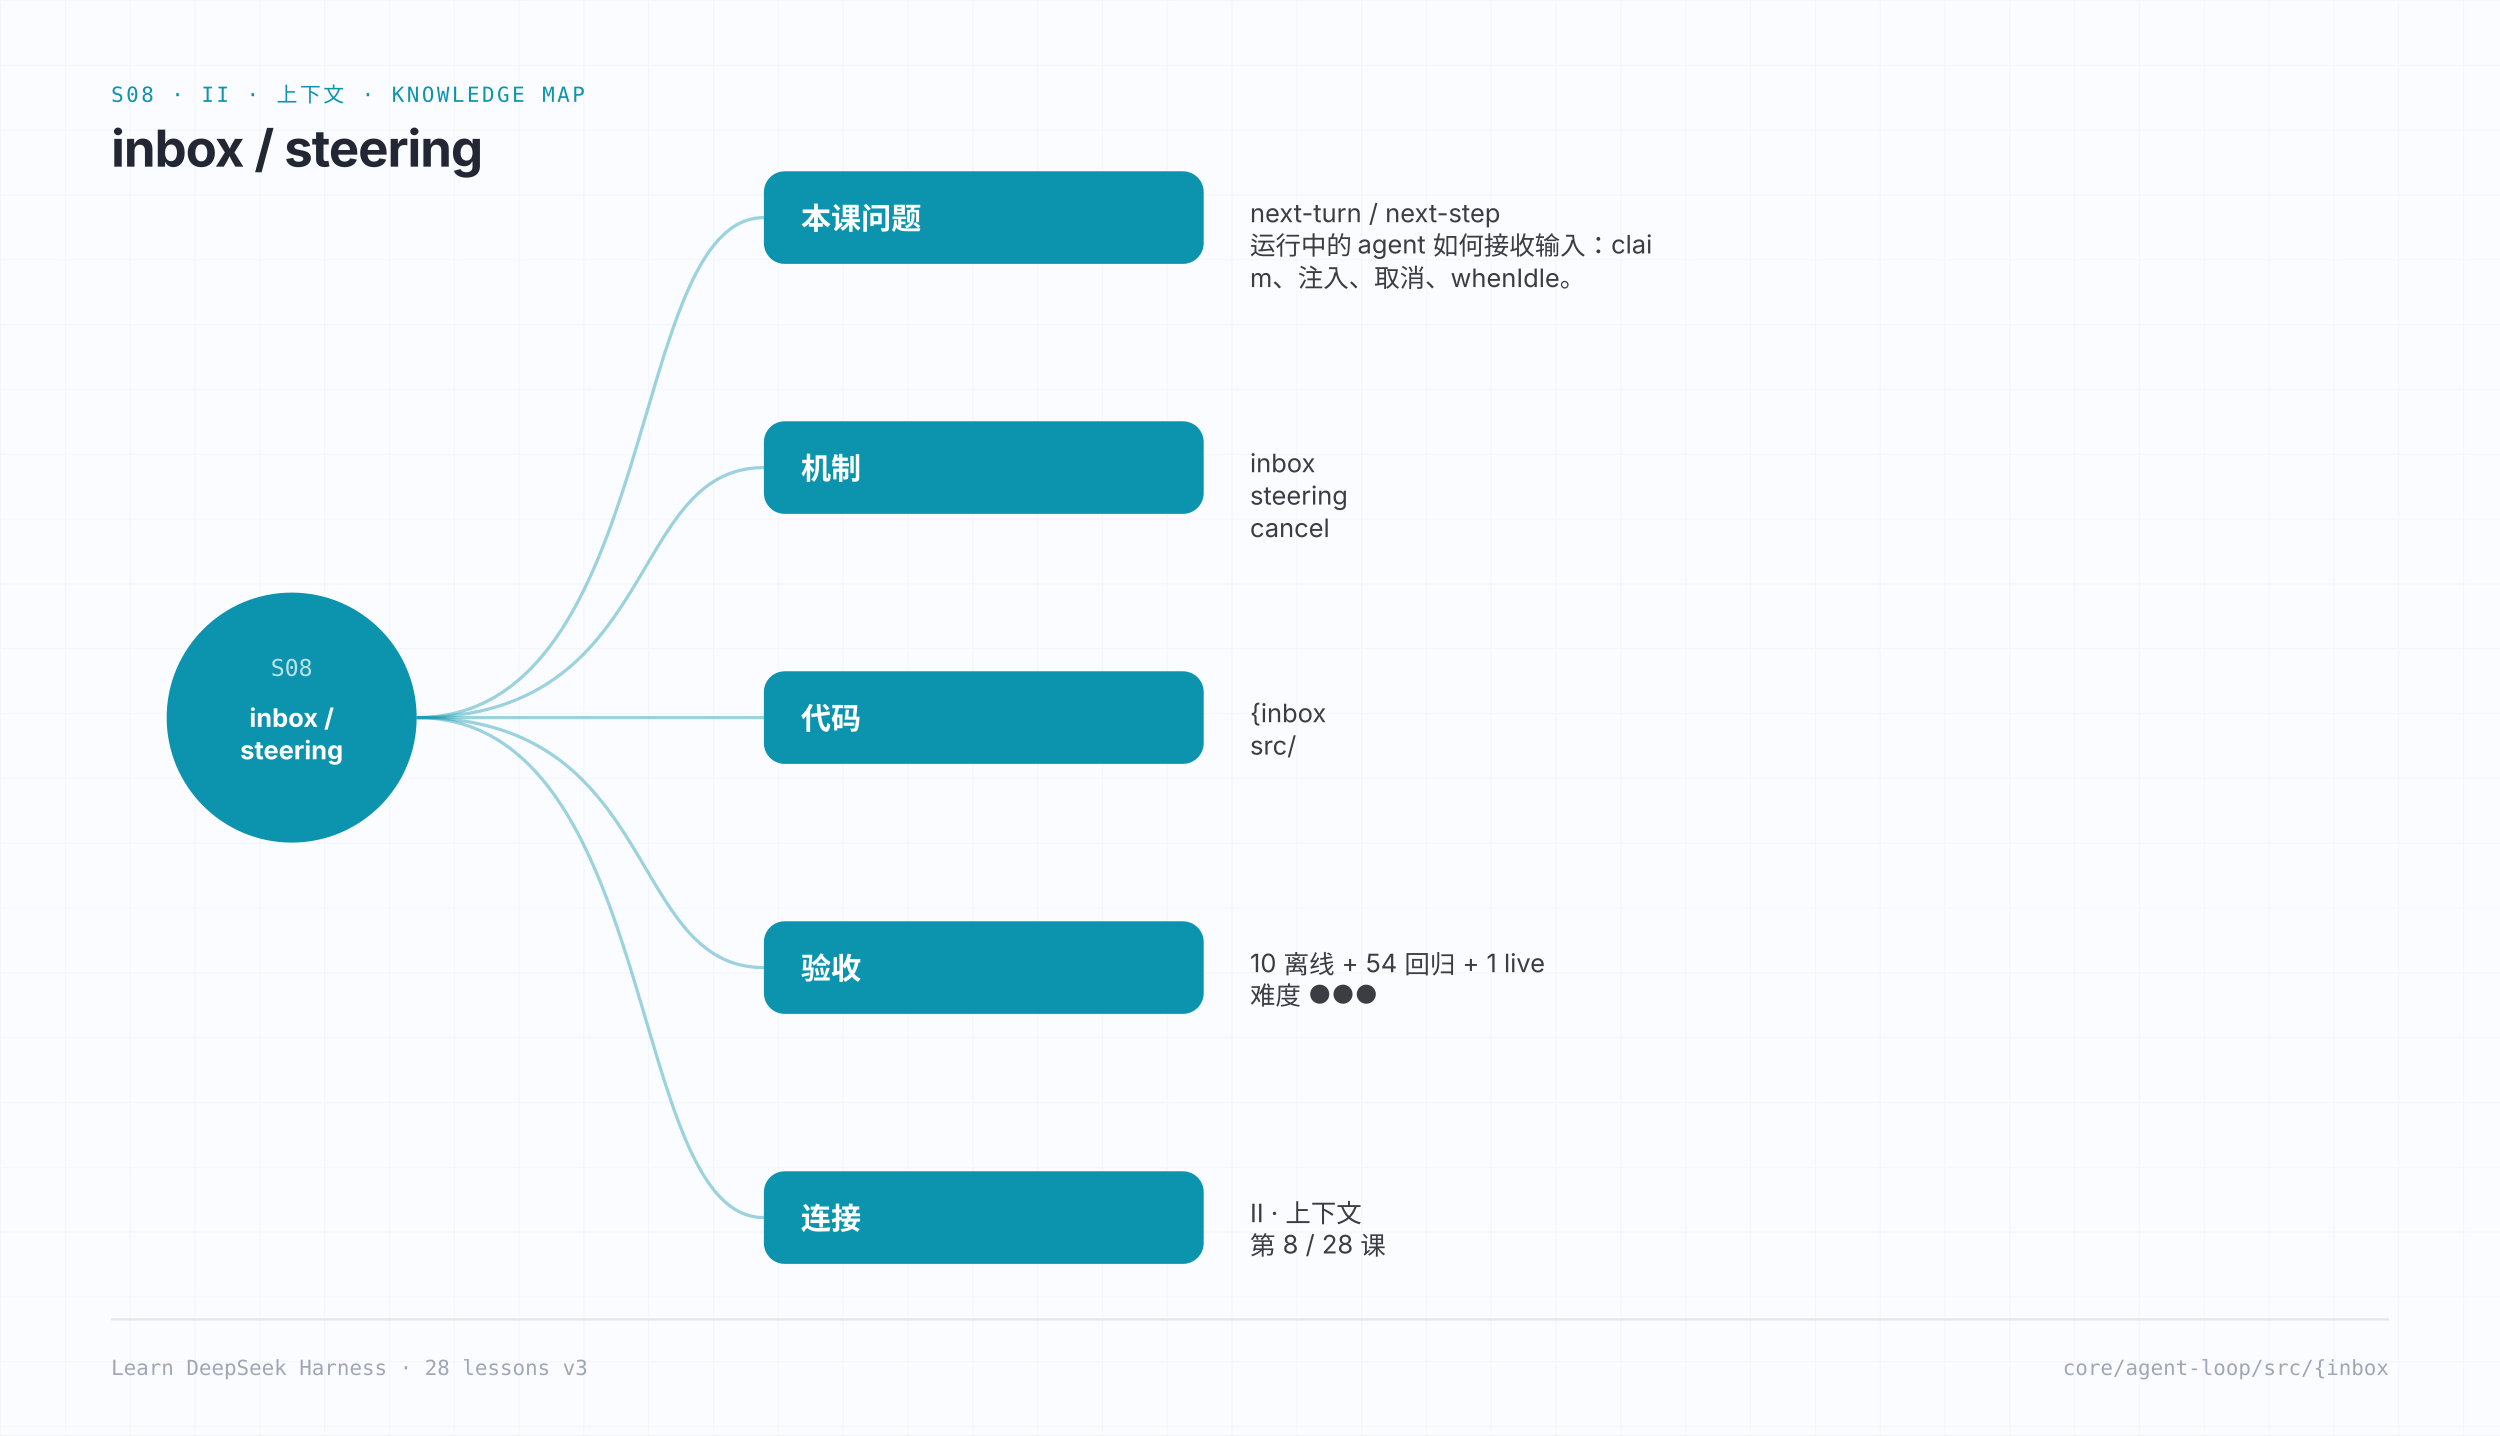
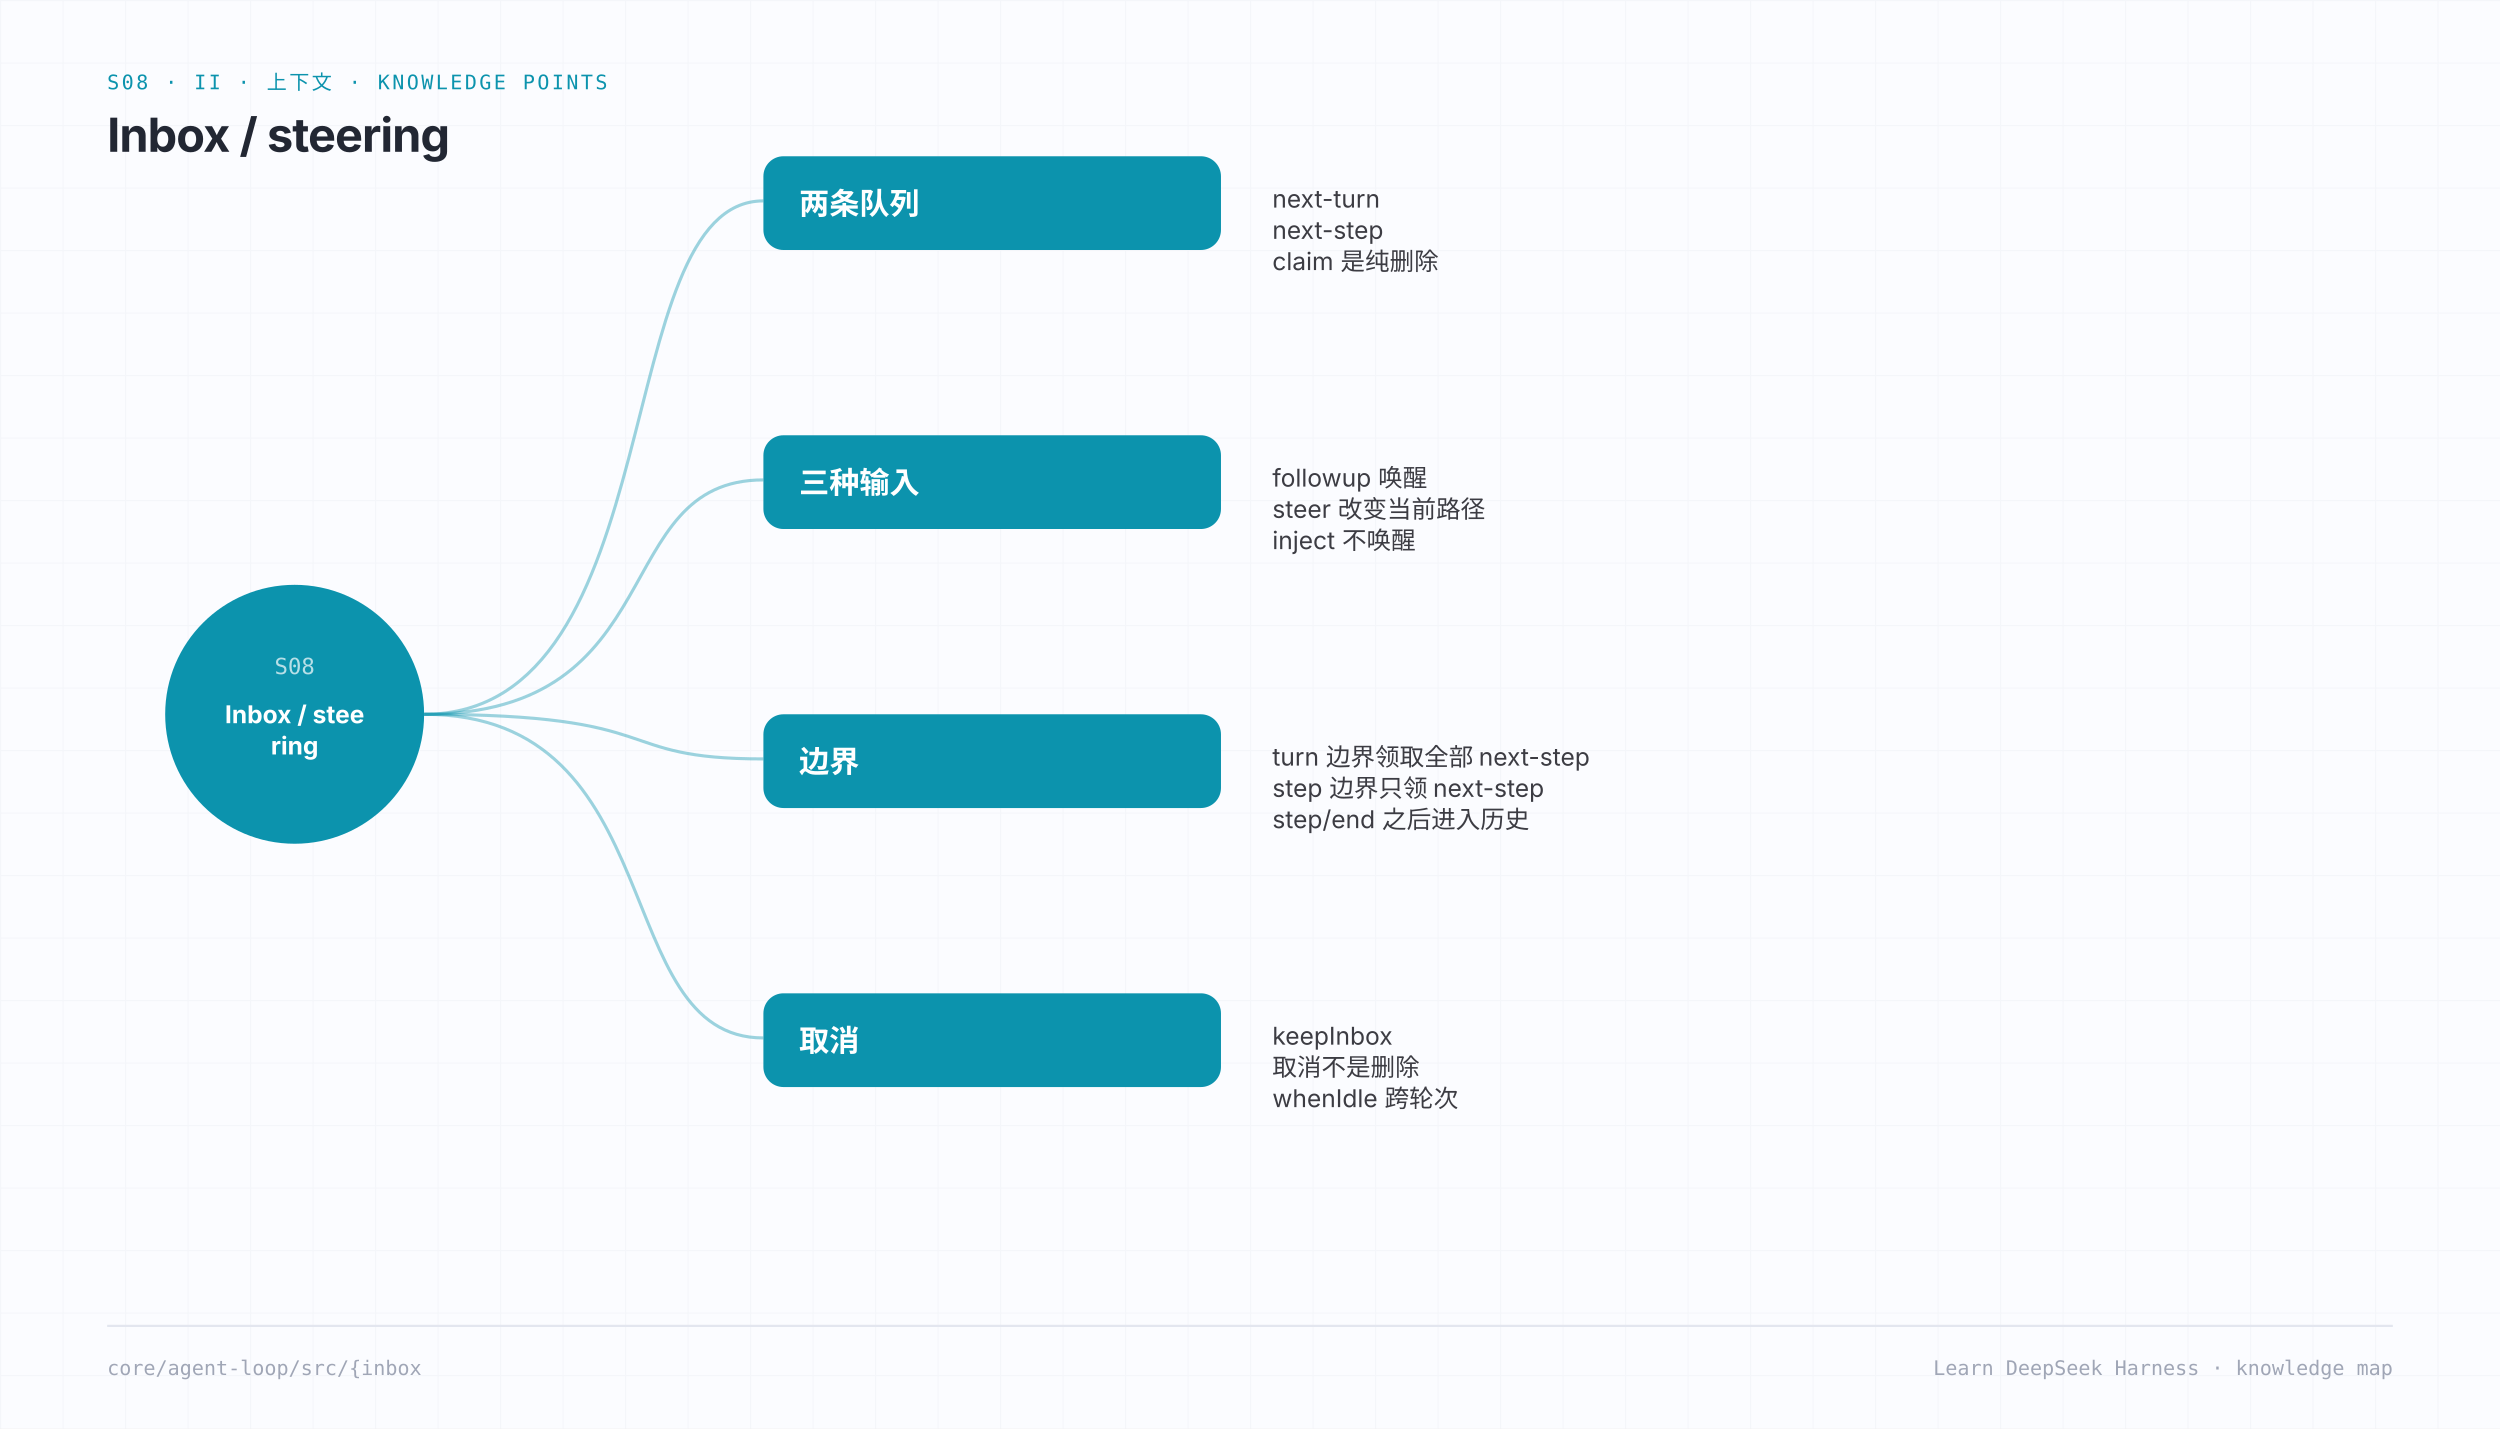
- <svg xmlns="http://www.w3.org/2000/svg" width="1080" height="620" viewBox="0 0 1080 620" role="img" aria-labelledby="title">
+ <svg xmlns="http://www.w3.org/2000/svg" width="1120" height="640" viewBox="0 0 1120 640" role="img" aria-labelledby="title">
  <defs>
    <pattern id="g" width="28" height="28" patternUnits="userSpaceOnUse">
      <path d="M28 0H0V28" fill="none" stroke="#303a63" stroke-opacity=".035" />
    </pattern>
  </defs>
-   <rect width="1080" height="620" fill="#fbfcff" />
-   <rect width="1080" height="620" fill="url(#g)" />
-   <text x="48" y="44" font-size="9" letter-spacing=".12em" fill="#0c93ad" font-family="SFMono-Regular,Consolas,monospace">S08 · II · 上下文 · KNOWLEDGE MAP</text>
-   <text x="48" y="72" font-size="22" font-weight="750" fill="#222733" letter-spacing="-.02em" font-family="-apple-system,BlinkMacSystemFont,'Segoe UI','Noto Sans SC',sans-serif">inbox / steering</text>
-   <circle cx="126" cy="310" r="54" fill="#0c93ad" />
-   <text x="126" y="292" text-anchor="middle" font-size="10" fill="rgba(255,255,255,.72)" font-family="SFMono-Regular,Consolas,monospace">S08</text>
-   <text x="126" y="314" font-size="11" font-weight="700" fill="#fff" text-anchor="middle" font-family="-apple-system,BlinkMacSystemFont,'Segoe UI','Noto Sans SC',sans-serif">inbox /</text>
-   <text x="126" y="328" font-size="11" font-weight="700" fill="#fff" text-anchor="middle" font-family="-apple-system,BlinkMacSystemFont,'Segoe UI','Noto Sans SC',sans-serif">steering</text>
-   <path d="M180 310 C286 310 270 94 330 94" fill="none" stroke="#0c93ad" stroke-opacity=".4" stroke-width="1.4" />
-   <rect x="330" y="74" width="190" height="40" rx="9" fill="#0c93ad" />
-   <text x="346" y="99" font-size="13" font-weight="700" fill="#fff" font-family="-apple-system,BlinkMacSystemFont,'Segoe UI','Noto Sans SC',sans-serif">本课问题</text>
-   <text x="540" y="96" font-size="11" font-weight="400" fill="#3c3c43" text-anchor="start" font-family="-apple-system,BlinkMacSystemFont,'Segoe UI','Noto Sans SC',sans-serif">next-turn / next-step</text>
-   <text x="540" y="110" font-size="11" font-weight="400" fill="#3c3c43" text-anchor="start" font-family="-apple-system,BlinkMacSystemFont,'Segoe UI','Noto Sans SC',sans-serif">运行中的 agent 如何接收输入：clai</text>
-   <text x="540" y="124" font-size="11" font-weight="400" fill="#3c3c43" text-anchor="start" font-family="-apple-system,BlinkMacSystemFont,'Segoe UI','Noto Sans SC',sans-serif">m、注入、取消、whenIdle。</text>
-   <path d="M180 310 C286 310 270 202 330 202" fill="none" stroke="#0c93ad" stroke-opacity=".4" stroke-width="1.4" />
-   <rect x="330" y="182" width="190" height="40" rx="9" fill="#0c93ad" />
-   <text x="346" y="207" font-size="13" font-weight="700" fill="#fff" font-family="-apple-system,BlinkMacSystemFont,'Segoe UI','Noto Sans SC',sans-serif">机制</text>
-   <text x="540" y="204" font-size="11" font-weight="400" fill="#3c3c43" text-anchor="start" font-family="-apple-system,BlinkMacSystemFont,'Segoe UI','Noto Sans SC',sans-serif">inbox</text>
-   <text x="540" y="218" font-size="11" font-weight="400" fill="#3c3c43" text-anchor="start" font-family="-apple-system,BlinkMacSystemFont,'Segoe UI','Noto Sans SC',sans-serif">steering</text>
-   <text x="540" y="232" font-size="11" font-weight="400" fill="#3c3c43" text-anchor="start" font-family="-apple-system,BlinkMacSystemFont,'Segoe UI','Noto Sans SC',sans-serif">cancel</text>
-   <path d="M180 310 C286 310 270 310 330 310" fill="none" stroke="#0c93ad" stroke-opacity=".4" stroke-width="1.4" />
-   <rect x="330" y="290" width="190" height="40" rx="9" fill="#0c93ad" />
-   <text x="346" y="315" font-size="13" font-weight="700" fill="#fff" font-family="-apple-system,BlinkMacSystemFont,'Segoe UI','Noto Sans SC',sans-serif">代码</text>
-   <text x="540" y="312" font-size="11" font-weight="400" fill="#3c3c43" text-anchor="start" font-family="-apple-system,BlinkMacSystemFont,'Segoe UI','Noto Sans SC',sans-serif">{inbox</text>
-   <text x="540" y="326" font-size="11" font-weight="400" fill="#3c3c43" text-anchor="start" font-family="-apple-system,BlinkMacSystemFont,'Segoe UI','Noto Sans SC',sans-serif">src/</text>
-   <path d="M180 310 C286 310 270 418 330 418" fill="none" stroke="#0c93ad" stroke-opacity=".4" stroke-width="1.4" />
-   <rect x="330" y="398" width="190" height="40" rx="9" fill="#0c93ad" />
-   <text x="346" y="423" font-size="13" font-weight="700" fill="#fff" font-family="-apple-system,BlinkMacSystemFont,'Segoe UI','Noto Sans SC',sans-serif">验收</text>
-   <text x="540" y="420" font-size="11" font-weight="400" fill="#3c3c43" text-anchor="start" font-family="-apple-system,BlinkMacSystemFont,'Segoe UI','Noto Sans SC',sans-serif">10 离线 + 54 回归 + 1 live</text>
-   <text x="540" y="434" font-size="11" font-weight="400" fill="#3c3c43" text-anchor="start" font-family="-apple-system,BlinkMacSystemFont,'Segoe UI','Noto Sans SC',sans-serif">难度 ●●●</text>
-   <path d="M180 310 C286 310 270 526 330 526" fill="none" stroke="#0c93ad" stroke-opacity=".4" stroke-width="1.4" />
-   <rect x="330" y="506" width="190" height="40" rx="9" fill="#0c93ad" />
-   <text x="346" y="531" font-size="13" font-weight="700" fill="#fff" font-family="-apple-system,BlinkMacSystemFont,'Segoe UI','Noto Sans SC',sans-serif">连接</text>
-   <text x="540" y="528" font-size="11" font-weight="400" fill="#3c3c43" text-anchor="start" font-family="-apple-system,BlinkMacSystemFont,'Segoe UI','Noto Sans SC',sans-serif">II · 上下文</text>
-   <text x="540" y="542" font-size="11" font-weight="400" fill="#3c3c43" text-anchor="start" font-family="-apple-system,BlinkMacSystemFont,'Segoe UI','Noto Sans SC',sans-serif">第 8 / 28 课</text>
-   <line x1="48" y1="570" x2="1032" y2="570" stroke="#e3e6ef" />
-   <text x="48" y="594" font-size="9" fill="#a0a6b6" font-family="SFMono-Regular,Consolas,monospace">Learn DeepSeek Harness · 28 lessons v3</text>
-   <text x="1032" y="594" text-anchor="end" font-size="9" fill="#a0a6b6" font-family="SFMono-Regular,Consolas,monospace">core/agent-loop/src/{inbox</text>
+   <rect width="1120" height="640" fill="#fbfcff" />
+   <rect width="1120" height="640" fill="url(#g)" />
+   <text x="48" y="40" font-size="9" letter-spacing=".12em" fill="#0c93ad" font-family="SFMono-Regular,Consolas,monospace">S08 · II · 上下文 · KNOWLEDGE POINTS</text>
+   <text x="48" y="68" font-size="21" font-weight="750" fill="#222733" letter-spacing="-.02em" font-family="-apple-system,BlinkMacSystemFont,'Segoe UI','Noto Sans SC',sans-serif">Inbox / steering</text>
+   <circle cx="132" cy="320" r="58" fill="#0c93ad" />
+   <text x="132" y="302" text-anchor="middle" font-size="10" fill="rgba(255,255,255,.7)" font-family="SFMono-Regular,Consolas,monospace">S08</text>
+   <text x="132" y="324" font-size="11" font-weight="700" fill="#fff" text-anchor="middle" font-family="-apple-system,BlinkMacSystemFont,'Segoe UI','Noto Sans SC',sans-serif">Inbox / stee</text>
+   <text x="132" y="338" font-size="11" font-weight="700" fill="#fff" text-anchor="middle" font-family="-apple-system,BlinkMacSystemFont,'Segoe UI','Noto Sans SC',sans-serif">ring</text>
+   <path d="M190 320 C302 320 272 90 342 90" fill="none" stroke="#0c93ad" stroke-opacity=".4" stroke-width="1.4" />
+   <rect x="342" y="70" width="205" height="42" rx="9" fill="#0c93ad" />
+   <text x="358" y="96" font-size="13.5" font-weight="700" fill="#fff" font-family="-apple-system,BlinkMacSystemFont,'Segoe UI','Noto Sans SC',sans-serif">两条队列</text>
+   <text x="570" y="93" font-size="11" font-weight="400" fill="#3c3c43" text-anchor="start" font-family="-apple-system,BlinkMacSystemFont,'Segoe UI','Noto Sans SC',sans-serif">next-turn</text>
+   <text x="570" y="107" font-size="11" font-weight="400" fill="#3c3c43" text-anchor="start" font-family="-apple-system,BlinkMacSystemFont,'Segoe UI','Noto Sans SC',sans-serif">next-step</text>
+   <text x="570" y="121" font-size="11" font-weight="400" fill="#3c3c43" text-anchor="start" font-family="-apple-system,BlinkMacSystemFont,'Segoe UI','Noto Sans SC',sans-serif">claim 是纯删除</text>
+   <path d="M190 320 C302 320 272 215 342 215" fill="none" stroke="#0c93ad" stroke-opacity=".4" stroke-width="1.4" />
+   <rect x="342" y="195" width="205" height="42" rx="9" fill="#0c93ad" />
+   <text x="358" y="221" font-size="13.5" font-weight="700" fill="#fff" font-family="-apple-system,BlinkMacSystemFont,'Segoe UI','Noto Sans SC',sans-serif">三种输入</text>
+   <text x="570" y="218" font-size="11" font-weight="400" fill="#3c3c43" text-anchor="start" font-family="-apple-system,BlinkMacSystemFont,'Segoe UI','Noto Sans SC',sans-serif">followup 唤醒</text>
+   <text x="570" y="232" font-size="11" font-weight="400" fill="#3c3c43" text-anchor="start" font-family="-apple-system,BlinkMacSystemFont,'Segoe UI','Noto Sans SC',sans-serif">steer 改变当前路径</text>
+   <text x="570" y="246" font-size="11" font-weight="400" fill="#3c3c43" text-anchor="start" font-family="-apple-system,BlinkMacSystemFont,'Segoe UI','Noto Sans SC',sans-serif">inject 不唤醒</text>
+   <path d="M190 320 C302 320 272 340 342 340" fill="none" stroke="#0c93ad" stroke-opacity=".4" stroke-width="1.4" />
+   <rect x="342" y="320" width="205" height="42" rx="9" fill="#0c93ad" />
+   <text x="358" y="346" font-size="13.5" font-weight="700" fill="#fff" font-family="-apple-system,BlinkMacSystemFont,'Segoe UI','Noto Sans SC',sans-serif">边界</text>
+   <text x="570" y="343" font-size="11" font-weight="400" fill="#3c3c43" text-anchor="start" font-family="-apple-system,BlinkMacSystemFont,'Segoe UI','Noto Sans SC',sans-serif">turn 边界领取全部 next-step</text>
+   <text x="570" y="357" font-size="11" font-weight="400" fill="#3c3c43" text-anchor="start" font-family="-apple-system,BlinkMacSystemFont,'Segoe UI','Noto Sans SC',sans-serif">step 边界只领 next-step</text>
+   <text x="570" y="371" font-size="11" font-weight="400" fill="#3c3c43" text-anchor="start" font-family="-apple-system,BlinkMacSystemFont,'Segoe UI','Noto Sans SC',sans-serif">step/end 之后进入历史</text>
+   <path d="M190 320 C302 320 272 465 342 465" fill="none" stroke="#0c93ad" stroke-opacity=".4" stroke-width="1.4" />
+   <rect x="342" y="445" width="205" height="42" rx="9" fill="#0c93ad" />
+   <text x="358" y="471" font-size="13.5" font-weight="700" fill="#fff" font-family="-apple-system,BlinkMacSystemFont,'Segoe UI','Noto Sans SC',sans-serif">取消</text>
+   <text x="570" y="468" font-size="11" font-weight="400" fill="#3c3c43" text-anchor="start" font-family="-apple-system,BlinkMacSystemFont,'Segoe UI','Noto Sans SC',sans-serif">keepInbox</text>
+   <text x="570" y="482" font-size="11" font-weight="400" fill="#3c3c43" text-anchor="start" font-family="-apple-system,BlinkMacSystemFont,'Segoe UI','Noto Sans SC',sans-serif">取消不是删除</text>
+   <text x="570" y="496" font-size="11" font-weight="400" fill="#3c3c43" text-anchor="start" font-family="-apple-system,BlinkMacSystemFont,'Segoe UI','Noto Sans SC',sans-serif">whenIdle 跨轮次</text>
+   <line x1="48" y1="594" x2="1072" y2="594" stroke="#e3e6ef" />
+   <text x="48" y="616" font-size="9" fill="#a0a6b6" font-family="SFMono-Regular,Consolas,monospace">core/agent-loop/src/{inbox</text>
+   <text x="1072" y="616" text-anchor="end" font-size="9" fill="#a0a6b6" font-family="SFMono-Regular,Consolas,monospace">Learn DeepSeek Harness · knowledge map</text>
</svg>
